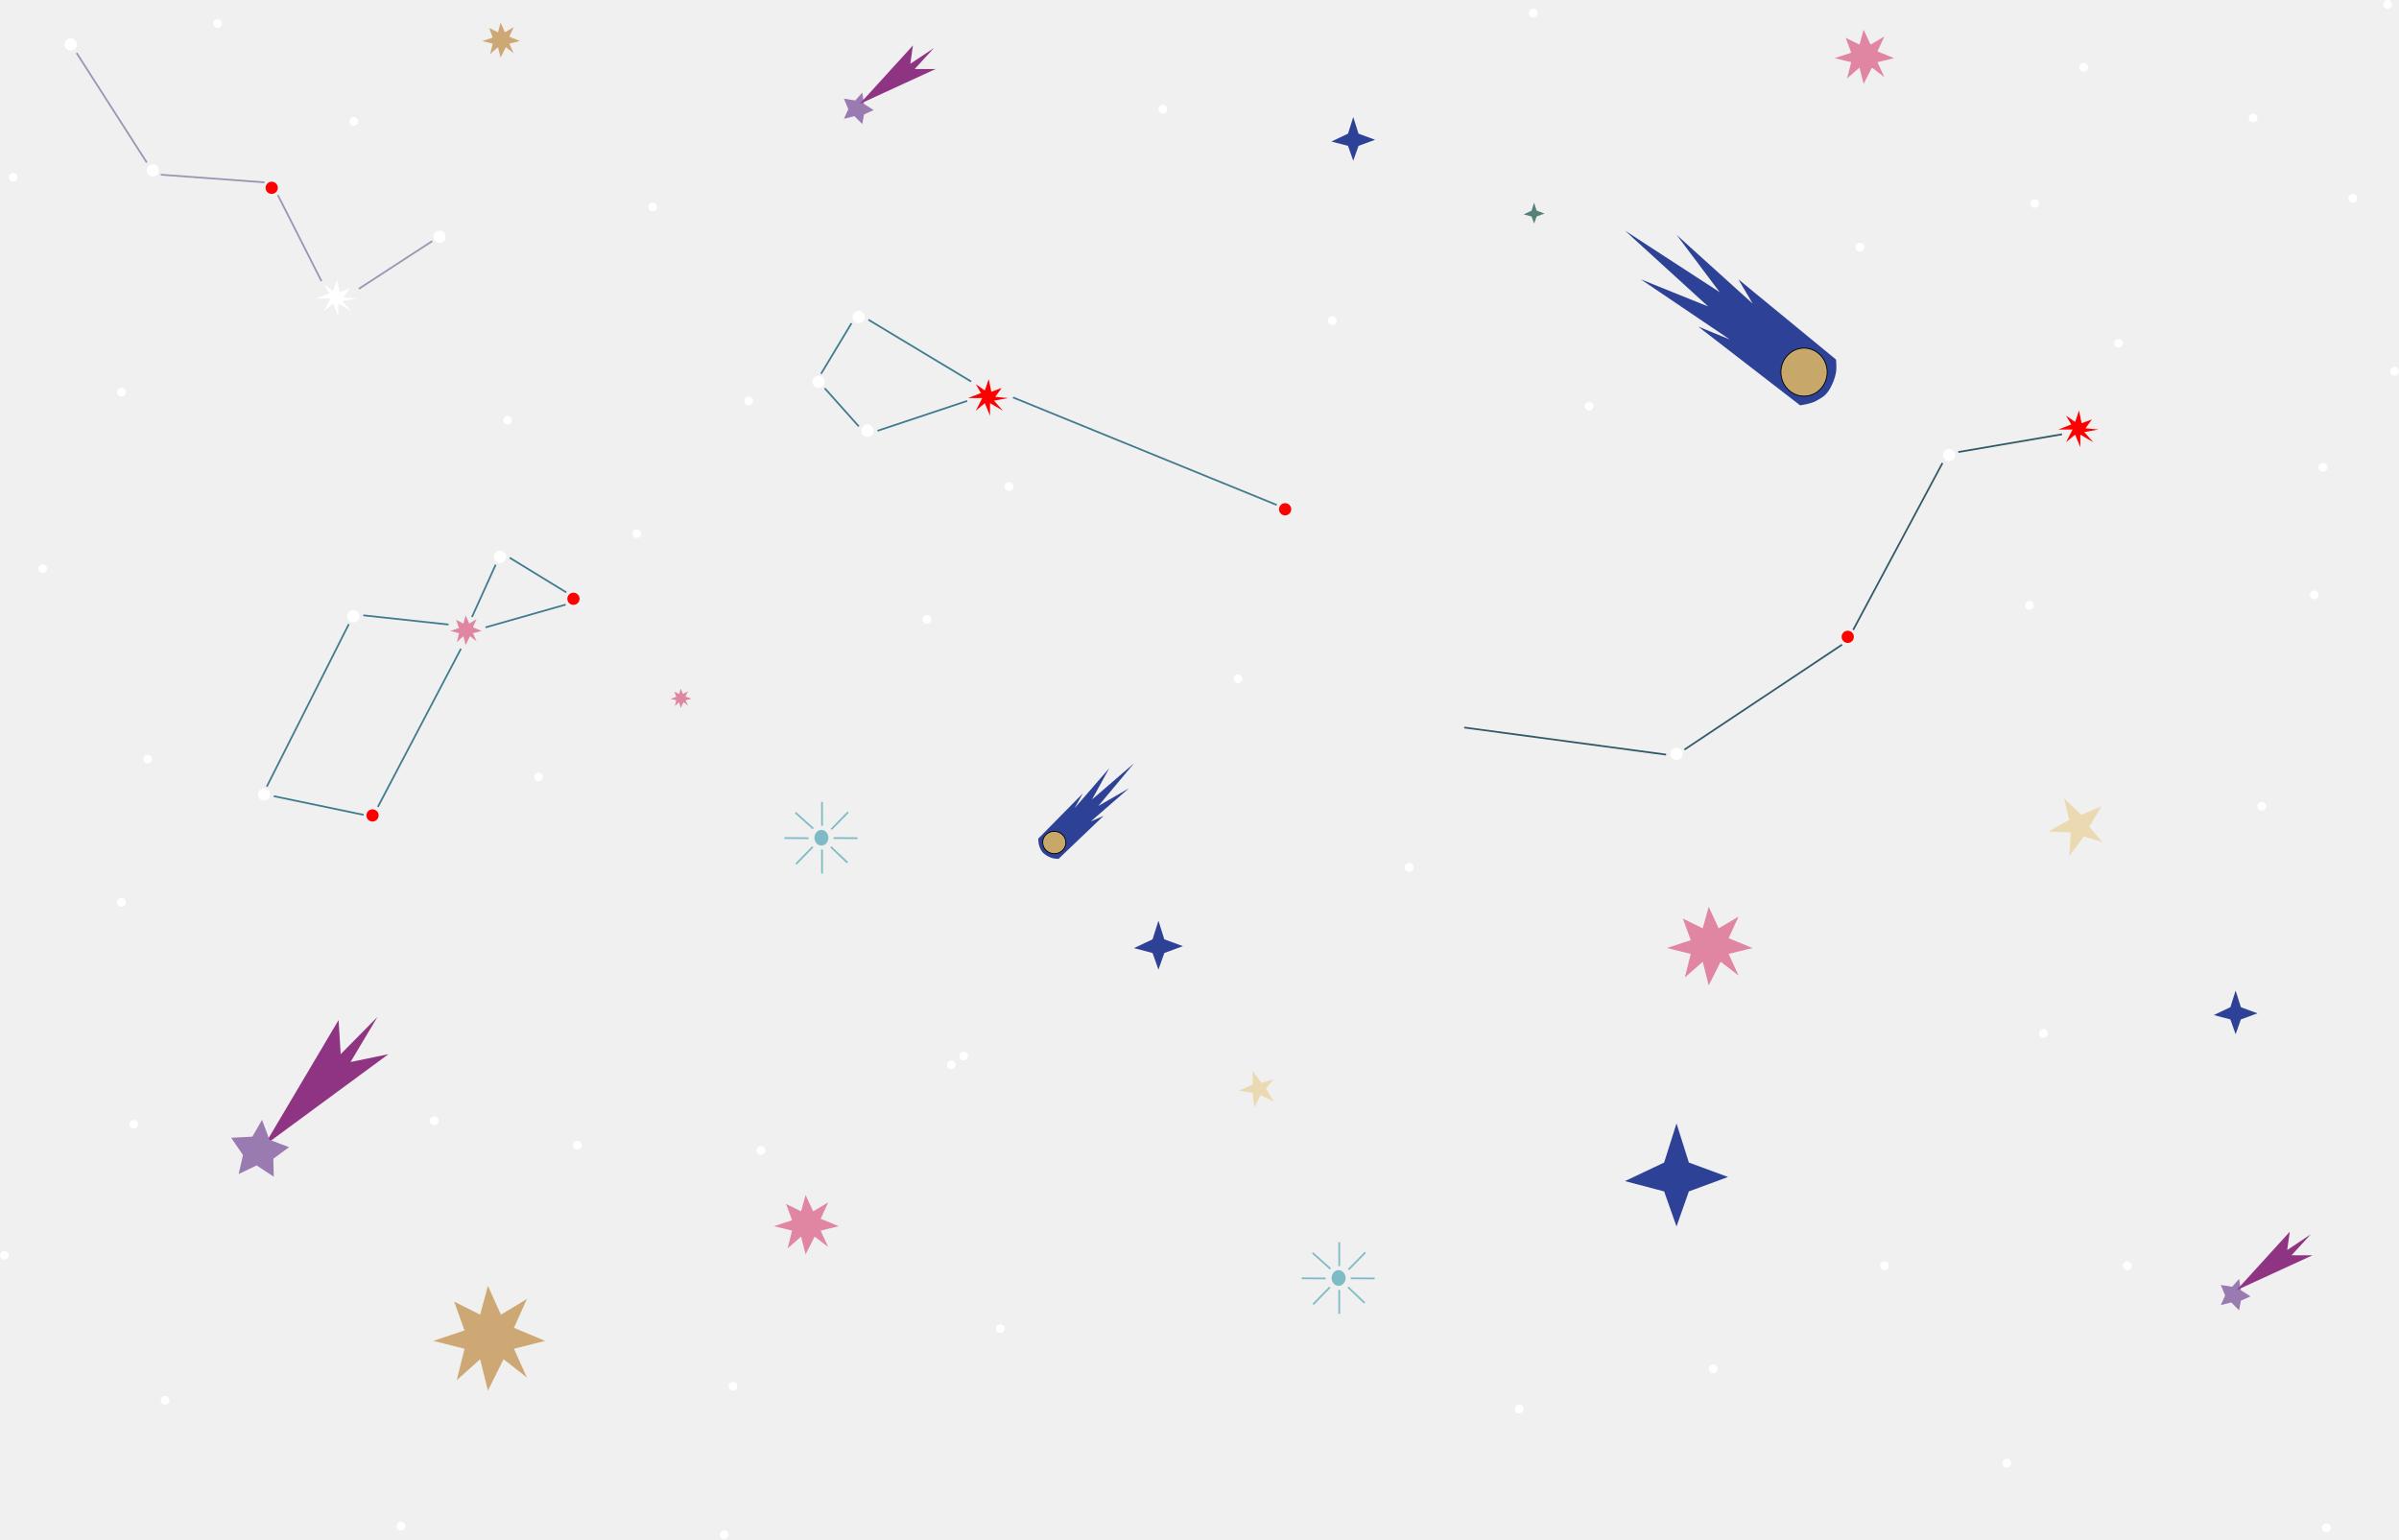
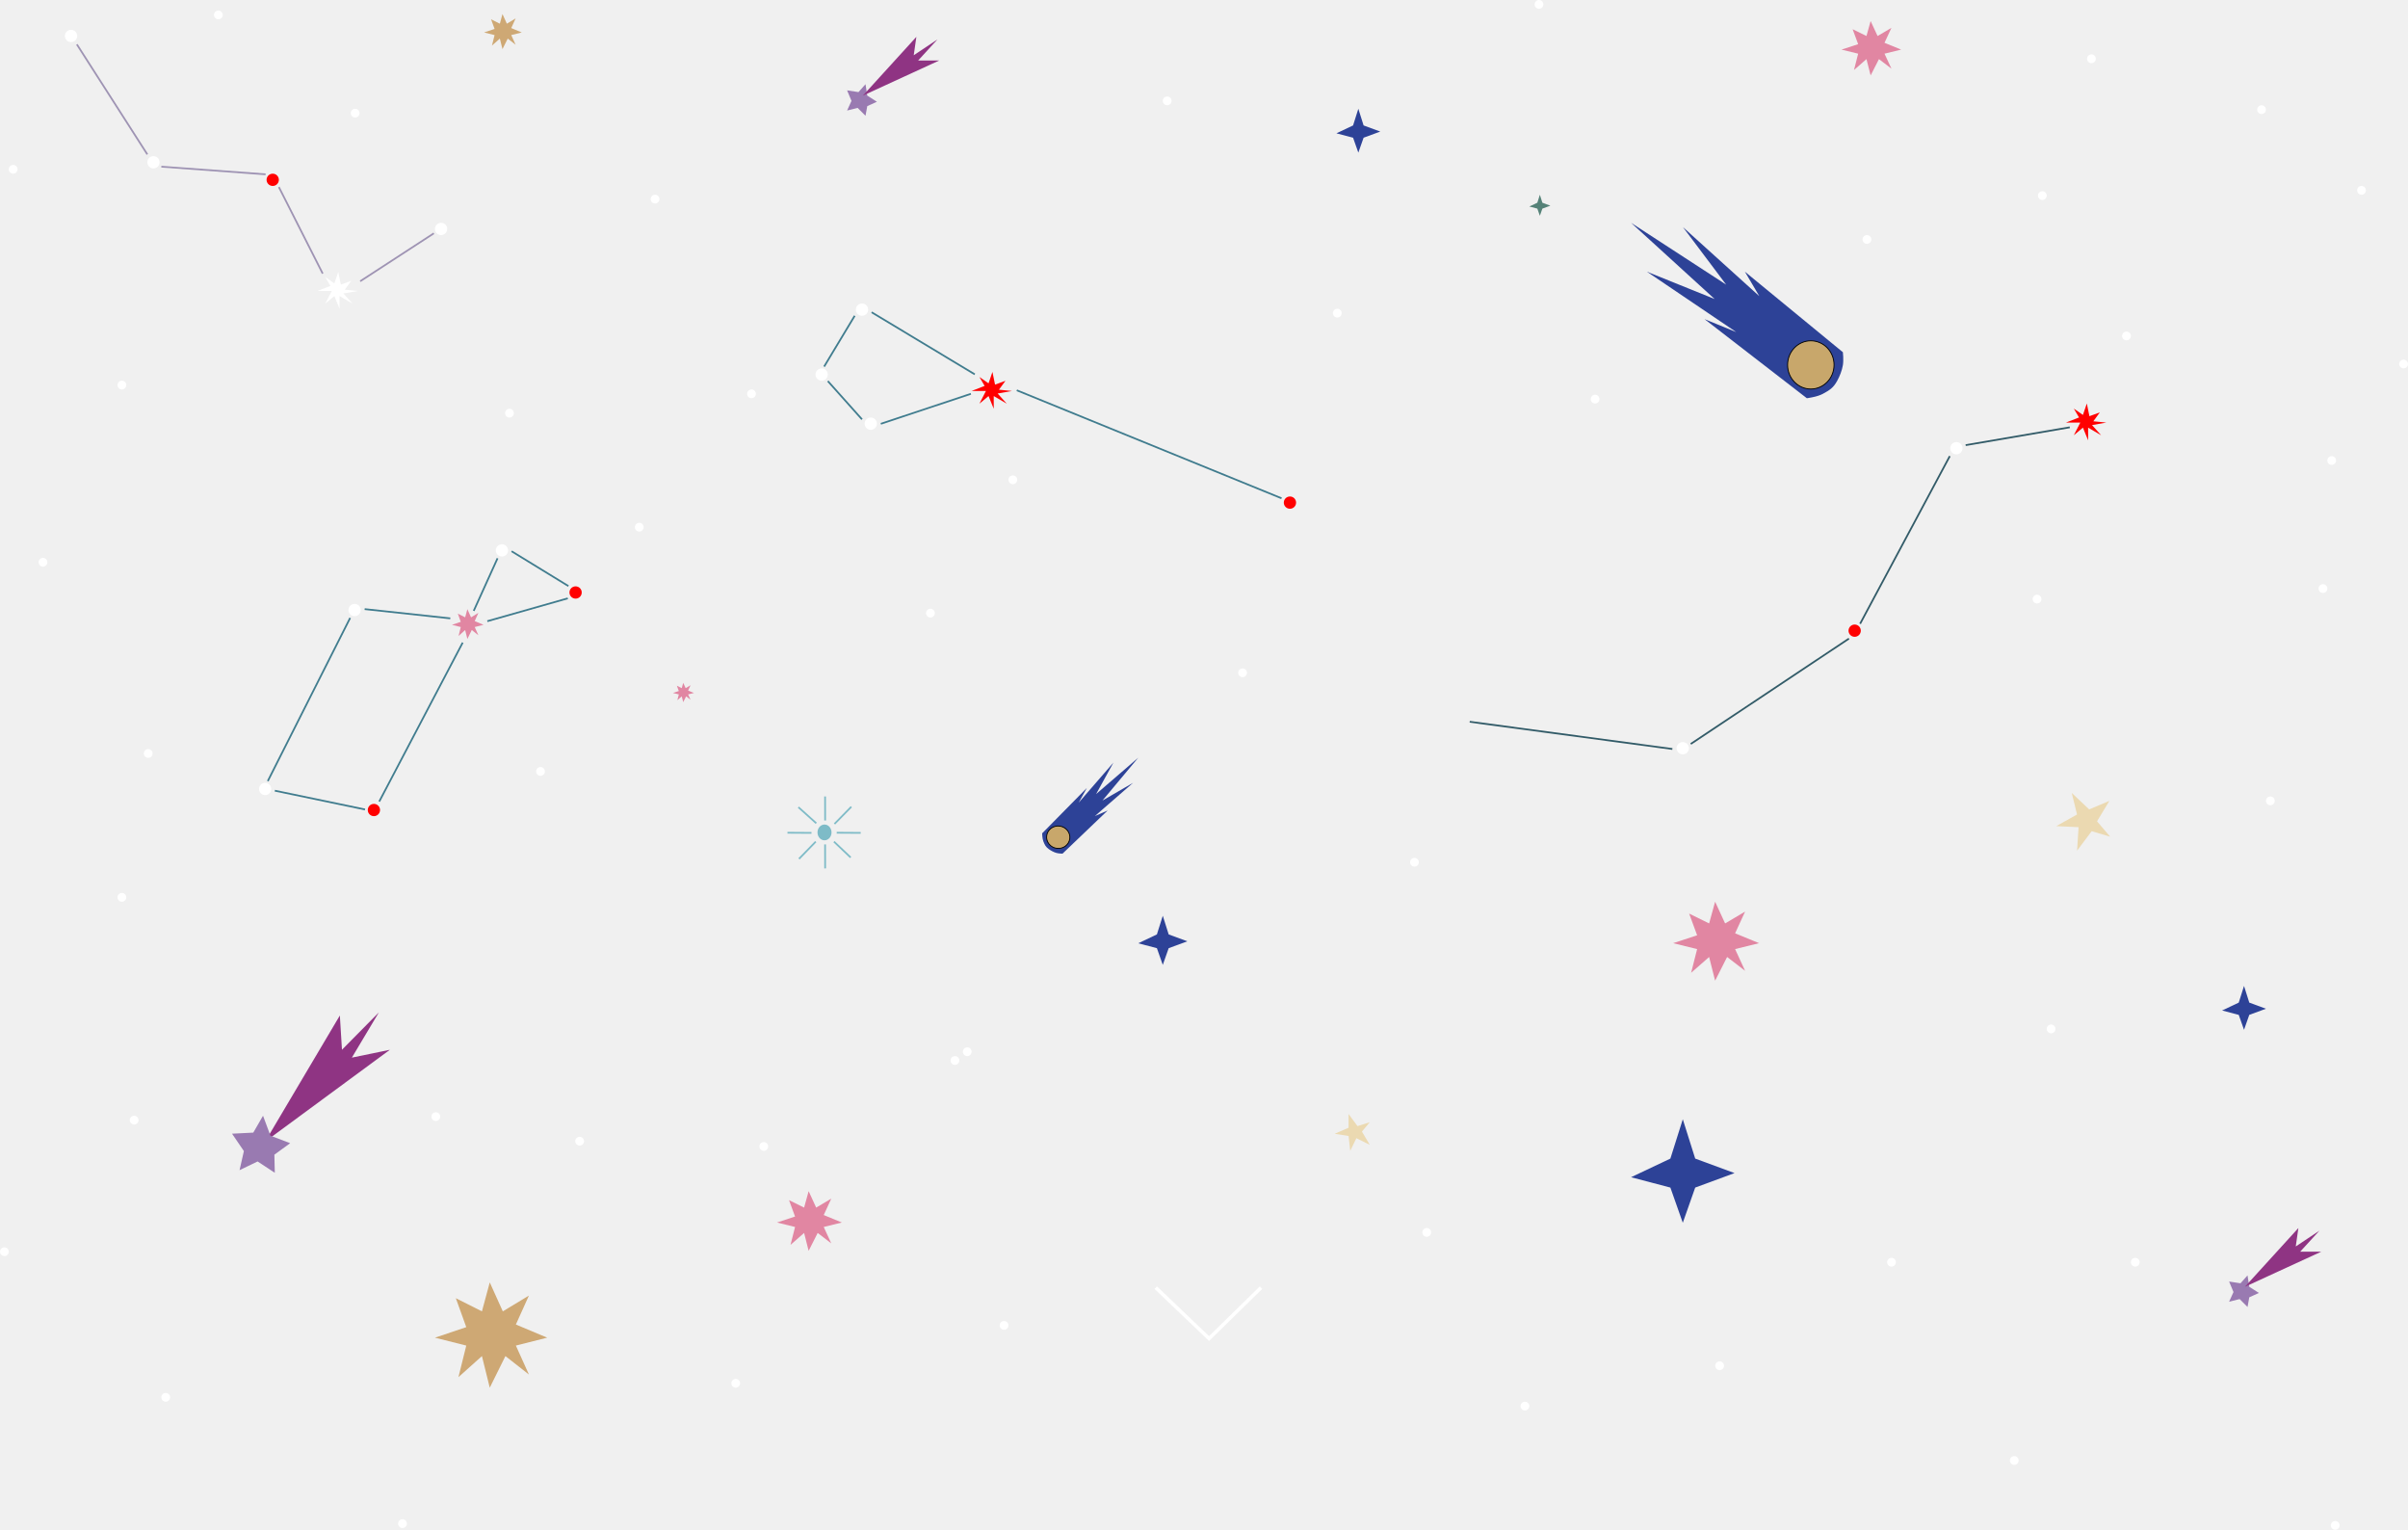
- <svg xmlns="http://www.w3.org/2000/svg" width="1373" height="881" viewBox="0 0 1373 881" fill="none">
-   <circle cx="1161.5" cy="346.5" r="2.5" fill="white" />
-   <circle cx="84.5" cy="434.5" r="2.5" fill="white" />
-   <circle cx="544.5" cy="609.5" r="2.5" fill="white" />
-   <circle cx="530.5" cy="354.5" r="2.5" fill="white" />
-   <circle cx="373.5" cy="118.5" r="2.5" fill="white" />
-   <circle cx="202.5" cy="69.5" r="2.5" fill="white" />
-   <circle cx="1078.5" cy="724.5" r="2.5" fill="white" />
-   <circle cx="308.195" cy="444.728" r="2.5" fill="white" />
-   <circle cx="1324.5" cy="340.5" r="2.5" fill="white" />
-   <circle cx="94.5" cy="801.5" r="2.5" fill="white" />
-   <circle cx="1217.5" cy="724.5" r="2.5" fill="white" />
-   <circle cx="364.5" cy="305.5" r="2.5" fill="white" />
-   <circle cx="7.5" cy="101.5" r="2.5" fill="white" />
-   <circle cx="551.5" cy="604.5" r="2.5" fill="white" />
-   <circle cx="877.5" cy="7.5" r="2.5" fill="white" />
-   <circle cx="69.5" cy="224.5" r="2.5" fill="white" />
-   <circle cx="665.5" cy="62.5" r="2.5" fill="white" />
-   <circle cx="1064.5" cy="141.5" r="2.5" fill="white" />
-   <circle cx="1329.5" cy="267.5" r="2.5" fill="white" />
-   <circle cx="1331.5" cy="874.5" r="2.5" fill="white" />
-   <circle cx="1192.5" cy="38.5" r="2.5" fill="white" />
-   <circle cx="1212.5" cy="196.5" r="2.5" fill="white" />
-   <circle cx="1346.5" cy="113.5" r="2.5" fill="white" />
-   <circle cx="1289.5" cy="67.5" r="2.5" fill="white" />
-   <circle cx="1366.5" cy="2.5" r="2.5" fill="white" />
-   <circle cx="1164.5" cy="116.5" r="2.5" fill="white" />
-   <circle cx="1370.5" cy="212.5" r="2.5" fill="white" />
-   <circle cx="1294.5" cy="461.5" r="2.5" fill="white" />
-   <circle cx="1169.5" cy="591.5" r="2.5" fill="white" />
-   <circle cx="435.5" cy="658.5" r="2.5" fill="white" />
-   <circle cx="229.5" cy="873.5" r="2.5" fill="white" />
-   <circle cx="76.5" cy="643.5" r="2.5" fill="white" />
-   <circle cx="248.5" cy="641.5" r="2.5" fill="white" />
-   <circle cx="330.5" cy="655.5" r="2.5" fill="white" />
-   <circle cx="806.5" cy="496.5" r="2.5" fill="white" />
-   <circle cx="708.5" cy="388.5" r="2.5" fill="white" />
-   <circle cx="290.5" cy="240.5" r="2.5" fill="white" />
-   <circle cx="24.5" cy="325.5" r="2.5" fill="white" />
-   <circle cx="69.5" cy="516.5" r="2.5" fill="white" />
-   <circle cx="762.5" cy="183.5" r="2.5" fill="white" />
-   <circle cx="124.5" cy="13.5" r="2.5" fill="white" />
-   <circle cx="909.5" cy="232.5" r="2.5" fill="white" />
-   <circle cx="577.5" cy="278.5" r="2.5" fill="white" />
-   <circle cx="428.5" cy="229.5" r="2.5" fill="white" />
-   <circle cx="414.5" cy="878.5" r="2.5" fill="white" />
-   <circle cx="572.5" cy="760.5" r="2.5" fill="white" />
-   <circle cx="980.5" cy="783.5" r="2.5" fill="white" />
-   <circle cx="1148.5" cy="837.5" r="2.5" fill="white" />
-   <circle cx="419.5" cy="793.5" r="2.5" fill="white" />
-   <circle cx="2.5" cy="718.5" r="2.5" fill="white" />
-   <circle cx="869.5" cy="806.5" r="2.5" fill="white" />
-   <path d="M159 111.625L184 160.949" stroke="#9E93B3" />
-   <path d="M92 100L151.441 104.374" stroke="#9E93B3" />
-   <path d="M84 93L43.831 30.302" stroke="#9E93B3" />
-   <path d="M205.379 165.314L247.372 138" stroke="#9E93B3" />
-   <path d="M192.871 160L190.645 166.517L185.452 162.897L188.419 167.966L181 170.862H189.161L185.452 178.103L190.645 173.759L193.613 181V173.759L201.032 178.103L195.839 172.31L204 170.862L196.581 170.138L200.29 165.069L194.355 167.241L192.871 160Z" fill="white" />
-   <path d="M565.871 217L563.645 223.517L558.452 219.897L561.419 224.966L554 227.862H562.161L558.452 235.103L563.645 230.759L566.613 238V230.759L574.032 235.103L568.839 229.31L577 227.862L569.581 227.138L573.29 222.069L567.355 224.241L565.871 217Z" fill="#FF0000" />
-   <path d="M1189.87 235L1187.65 241.517L1182.45 237.897L1185.42 242.966L1178 245.862H1186.16L1182.45 253.103L1187.65 248.759L1190.61 256V248.759L1198.03 253.103L1192.84 247.31L1201 245.862L1193.58 245.138L1197.29 240.069L1191.35 242.241L1189.87 235Z" fill="#FF0000" />
-   <circle cx="40.5" cy="25.5" r="3.5" fill="white" />
-   <circle cx="87.5" cy="97.5" r="3.5" fill="white" />
-   <circle cx="155.5" cy="107.5" r="3.5" fill="#FF0000" />
-   <circle cx="251.5" cy="135.5" r="3.5" fill="white" />
-   <circle cx="468.5" cy="218.5" r="3.5" fill="white" />
-   <circle cx="491.5" cy="181.5" r="3.5" fill="white" />
-   <circle cx="735.5" cy="291.5" r="3.5" fill="#FF0000" />
-   <circle cx="1115.5" cy="260.5" r="3.5" fill="white" />
-   <circle cx="1057.5" cy="364.5" r="3.5" fill="#FF0000" />
-   <circle cx="959.5" cy="431.5" r="3.5" fill="white" />
-   <circle cx="496.5" cy="246.5" r="3.5" fill="white" />
-   <circle cx="328.195" cy="342.728" r="3.5" fill="#FF0000" />
-   <circle cx="286.195" cy="318.728" r="3.5" fill="white" />
-   <circle cx="202.195" cy="352.728" r="3.5" fill="white" />
-   <circle cx="213.195" cy="466.728" r="3.5" fill="#FF0000" />
-   <circle cx="151.195" cy="454.728" r="3.5" fill="white" />
-   <path d="M216.248 461.876L263.823 371.299" stroke="#407C8E" />
-   <path d="M208.137 466.418L156.695 455.708" stroke="#407C8E" />
-   <path d="M256.74 357.481L207.913 352.205" stroke="#407C8E" />
-   <path d="M283.695 323.228L270.106 353.206" stroke="#407C8E" />
-   <path d="M323.746 346.062L277.859 359.093" stroke="#407C8E" />
-   <path d="M291.695 319.228L324.103 339.073" stroke="#407C8E" />
-   <path d="M152.695 450.228L199.648 357.228" stroke="#407C8E" />
-   <path d="M994.908 159.869L1050.78 205.77C1050.78 205.77 1051.28 210.152 1050.78 213.148C1050.28 216.143 1048.97 219.509 1047.49 222.164C1045.29 226.121 1043.26 227.381 1039.27 229.541C1036.06 231.282 1030.24 232 1030.24 232L971.902 186.918L989.978 194.295L939.038 159.869L977.654 175.443L930 132L984.227 167.246L959.578 134.459L1003.12 173.803L994.908 159.869Z" fill="#2D4297" />
-   <path d="M631.574 466.988L605.837 491.594C605.837 491.594 603.666 491.58 602.231 491.158C600.796 490.737 599.227 489.899 598.017 489.02C596.212 487.709 595.715 486.645 594.895 484.568C594.233 482.893 594.226 480.004 594.226 480.004L619.707 454.145L615.034 462.547L634.87 439.674L624.978 457.634L649.027 436.899L628.597 461.331L646.08 451.215L624.277 470.182L631.574 466.988Z" fill="#2D4297" />
-   <path d="M1045.75 213C1045.75 220.603 1039.81 226.75 1032.5 226.75C1025.19 226.75 1019.25 220.603 1019.25 213C1019.25 205.397 1025.19 199.25 1032.5 199.25C1039.81 199.25 1045.75 205.397 1045.75 213Z" fill="#C8A76B" stroke="black" stroke-width="0.5" />
-   <path d="M602.614 488.583C598.963 488.143 596.362 484.935 596.785 481.436C597.207 477.936 600.496 475.439 604.147 475.88C607.799 476.32 610.399 479.528 609.977 483.027C609.555 486.527 606.266 489.024 602.614 488.583Z" fill="#C8A76B" stroke="black" stroke-width="0.5" />
-   <path d="M389.556 394.228L388.719 397.253L385.928 395.878L387.044 398.903L383.695 400.003L387.044 400.828L386.207 404.128L388.719 401.928L389.556 405.228L391.23 401.928L393.742 403.853L392.346 400.828L395.695 400.003L392.346 398.628L393.742 395.603L390.951 397.253L389.556 394.228Z" fill="#E186A2" />
-   <path d="M266.486 352.228L265.23 356.903L261.044 354.778L262.719 359.453L257.695 361.153L262.719 362.428L261.463 367.528L265.23 364.128L266.486 369.228L268.998 364.128L272.765 367.103L270.672 362.428L275.695 361.153L270.672 359.028L272.765 354.353L268.579 356.903L266.486 352.228Z" fill="#E186A2" />
-   <path d="M1066.6 17L1064.23 25.525L1056.33 21.65L1059.49 30.175L1050 33.275L1059.49 35.6L1057.12 44.9L1064.23 38.7L1066.6 48L1071.35 38.7L1078.47 44.125L1074.51 35.6L1084 33.275L1074.51 29.4L1078.47 20.875L1070.56 25.525L1066.6 17Z" fill="#E186A2" />
-   <path d="M977.93 519L974.512 531.375L963.116 525.75L967.674 538.125L954 542.625L967.674 546L964.256 559.5L974.512 550.5L977.93 564L984.767 550.5L995.023 558.375L989.326 546L1003 542.625L989.326 537L995.023 524.625L983.628 531.375L977.93 519Z" fill="#E186A2" />
-   <path d="M878 116L876.56 120.56L872 122.72L876.56 123.92L878 128L879.44 123.92L884 122.24L879.44 120.56L878 116Z" fill="#558278" />
-   <path d="M286.5 13L285 18.5L280 16L282 21.5L276 23.5L282 25L280.5 31L285 27L286.5 33L289.5 27L294 30.5L291.5 25L297.5 23.5L291.5 21L294 15.5L289 18.5L286.5 13Z" fill="#CEA874" />
-   <path d="M279.256 736L274.791 752.5L259.907 745L265.86 761.5L248 767.5L265.86 772L261.395 790L274.791 778L279.256 796L288.186 778L301.581 788.5L294.14 772L312 767.5L294.14 760L301.581 743.5L286.698 752.5L279.256 736Z" fill="#CEA874" />
-   <path d="M716.937 613V620.836L709 624.284L716.937 625.537L717.889 634L721.381 626.791L729 630.552L724.556 623.03L729 617.701L722.016 619.896L716.937 613Z" fill="#EBD9B1" />
-   <path d="M1202.73 461.52L1191.21 466.372L1181.28 456.987L1184.29 469.283L1172.43 475.906L1185.17 476.511L1184.3 489.899L1192.64 478.79L1203.19 481.941L1195.69 473.162L1202.73 461.52Z" fill="#EBD9B1" />
-   <path d="M1279.5 567L1276.5 576.5L1267 581L1276.5 583.5L1279.5 592L1282.5 583.5L1292 580L1282.5 576.5L1279.5 567Z" fill="#2D4297" />
-   <path d="M774.5 67L771.5 76.5L762 81L771.5 83.5L774.5 92L777.5 83.5L787 80L777.5 76.5L774.5 67Z" fill="#2D4297" />
-   <path d="M959.5 643L952.42 665.42L930 676.04L952.42 681.94L959.5 702L966.58 681.94L989 673.68L966.58 665.42L959.5 643Z" fill="#2D4297" />
-   <path d="M493.5 53L489.5 57.5L483 56.5L485.5 62.5L483 68L489 66.5L493.5 71L494.5 65.5L500 63L494.5 59.5L493.5 53Z" fill="#997AB1" />
-   <path d="M1281.5 732L1277.5 736.5L1271 735.5L1273.5 741.5L1271 747L1277 745.5L1281.5 750L1282.5 744.5L1288 742L1282.5 738.5L1281.5 732Z" fill="#997AB1" />
-   <path d="M522.5 26L492 59.5L535.5 39.5H523.5L534.5 27.5L521 36.5L522.5 26Z" fill="#8F3483" />
-   <path d="M1310.5 705L1280 738.5L1323.5 718.5H1311.5L1322.5 706.5L1309 715.5L1310.5 705Z" fill="#8F3483" />
-   <path d="M193.778 583.848L151.16 655.756L222.304 603.394L200.62 607.869L216.021 582.083L194.984 603.381L193.778 583.848Z" fill="#8F3483" />
-   <path d="M149.973 640.987L144.424 650.61L132.305 651.227L139.06 661.137L136.594 672.007L146.877 667.059L156.686 673.512L156.442 663.201L165.448 656.632L154.204 652.359L149.973 640.987Z" fill="#997AB1" />
-   <path d="M953.555 431.94L838.001 416.418" stroke="#325B68" />
-   <path d="M1054.25 369L964.046 429.064" stroke="#325B68" />
-   <path d="M1111.74 265L1060.61 360.552" stroke="#325B68" />
-   <path d="M1180.16 248.57L1120.78 258.737" stroke="#325B68" />
-   <path d="M579.742 227.473L730.718 289.032" stroke="#407C8E" />
-   <path d="M497 183L555.797 218.381" stroke="#407C8E" />
-   <path d="M472 222.221L491.497 244.042" stroke="#407C8E" />
-   <path d="M469.906 213.958L487.334 185" stroke="#407C8E" />
-   <path d="M502.221 246.573L553.567 229.478" stroke="#407C8E" />
-   <path d="M663 527L659.64 537.64L649 542.68L659.64 545.48L663 555L666.36 545.48L677 541.56L666.36 537.64L663 527Z" fill="#2D4297" />
-   <path d="M461.07 684L458.488 693.35L449.884 689.1L453.326 698.45L443 701.85L453.326 704.4L450.744 714.6L458.488 707.8L461.07 718L466.233 707.8L473.977 713.75L469.674 704.4L480 701.85L469.674 697.6L473.977 688.25L465.372 693.35L461.07 684Z" fill="#E186A2" />
-   <ellipse cx="470.12" cy="479.5" rx="4" ry="4.5" fill="#7EBBC7" />
-   <ellipse cx="766.12" cy="731.5" rx="4" ry="4.5" fill="#7EBBC7" />
-   <path d="M455.239 465.134L465.422 474.276" stroke="#7EBBC7" />
-   <path d="M751.239 717.134L761.422 726.276" stroke="#7EBBC7" />
-   <path d="M455.579 494.563L465.123 484.756" stroke="#7EBBC7" />
-   <path d="M751.579 746.563L761.123 736.756" stroke="#7EBBC7" />
-   <path d="M470.456 459L470.477 472.685" stroke="#7EBBC7" />
-   <path d="M766.456 711L766.477 724.685" stroke="#7EBBC7" />
-   <path d="M470.456 486.315L470.477 500" stroke="#7EBBC7" />
-   <path d="M766.456 738.315L766.477 752" stroke="#7EBBC7" />
-   <path d="M485.394 464.874L475.816 474.649" stroke="#7EBBC7" />
-   <path d="M781.394 716.874L771.816 726.649" stroke="#7EBBC7" />
-   <path d="M462.685 479.759L449 479.674" stroke="#7EBBC7" />
-   <path d="M758.685 731.759L745 731.674" stroke="#7EBBC7" />
-   <path d="M490.761 479.759L477.076 479.674" stroke="#7EBBC7" />
-   <path d="M786.761 731.759L773.076 731.674" stroke="#7EBBC7" />
-   <path d="M485.022 493.771L475.516 484.755" stroke="#7EBBC7" />
-   <path d="M781.022 745.771L771.516 736.755" stroke="#7EBBC7" />
+ <svg xmlns="http://www.w3.org/2000/svg" width="1373" height="872" viewBox="0 0 1373 872" fill="none">
+   <circle cx="1161.5" cy="341.5" r="2.5" fill="white" />
+   <circle cx="84.5" cy="429.5" r="2.5" fill="white" />
+   <circle cx="544.5" cy="604.5" r="2.5" fill="white" />
+   <circle cx="530.5" cy="349.5" r="2.5" fill="white" />
+   <circle cx="373.5" cy="113.5" r="2.5" fill="white" />
+   <circle cx="202.5" cy="64.5" r="2.5" fill="white" />
+   <circle cx="1078.5" cy="719.5" r="2.5" fill="white" />
+   <circle cx="308.195" cy="439.728" r="2.5" fill="white" />
+   <circle cx="1324.5" cy="335.5" r="2.5" fill="white" />
+   <circle cx="94.5" cy="796.5" r="2.5" fill="white" />
+   <circle cx="1217.5" cy="719.5" r="2.5" fill="white" />
+   <circle cx="364.5" cy="300.5" r="2.5" fill="white" />
+   <circle cx="7.5" cy="96.5" r="2.5" fill="white" />
+   <circle cx="551.5" cy="599.5" r="2.5" fill="white" />
+   <circle cx="877.5" cy="2.5" r="2.5" fill="white" />
+   <circle cx="69.5" cy="219.5" r="2.5" fill="white" />
+   <circle cx="665.5" cy="57.5" r="2.5" fill="white" />
+   <circle cx="1064.5" cy="136.5" r="2.5" fill="white" />
+   <circle cx="1329.5" cy="262.5" r="2.5" fill="white" />
+   <circle cx="1331.5" cy="869.5" r="2.5" fill="white" />
+   <circle cx="1192.5" cy="33.5" r="2.5" fill="white" />
+   <circle cx="1212.5" cy="191.5" r="2.5" fill="white" />
+   <circle cx="1346.5" cy="108.5" r="2.5" fill="white" />
+   <circle cx="1289.5" cy="62.5" r="2.5" fill="white" />
+   <circle cx="1164.5" cy="111.5" r="2.5" fill="white" />
+   <circle cx="1370.5" cy="207.5" r="2.5" fill="white" />
+   <circle cx="1294.5" cy="456.5" r="2.5" fill="white" />
+   <circle cx="1169.5" cy="586.5" r="2.5" fill="white" />
+   <circle cx="435.5" cy="653.5" r="2.5" fill="white" />
+   <circle cx="229.5" cy="868.5" r="2.5" fill="white" />
+   <circle cx="76.5" cy="638.5" r="2.5" fill="white" />
+   <circle cx="248.5" cy="636.5" r="2.5" fill="white" />
+   <circle cx="330.5" cy="650.5" r="2.5" fill="white" />
+   <circle cx="806.5" cy="491.5" r="2.5" fill="white" />
+   <circle cx="708.5" cy="383.5" r="2.5" fill="white" />
+   <circle cx="290.5" cy="235.5" r="2.5" fill="white" />
+   <circle cx="24.5" cy="320.5" r="2.5" fill="white" />
+   <circle cx="69.5" cy="511.5" r="2.5" fill="white" />
+   <circle cx="762.5" cy="178.5" r="2.5" fill="white" />
+   <circle cx="124.5" cy="8.5" r="2.5" fill="white" />
+   <circle cx="909.5" cy="227.5" r="2.5" fill="white" />
+   <circle cx="577.5" cy="273.5" r="2.5" fill="white" />
+   <circle cx="428.5" cy="224.5" r="2.5" fill="white" />
+   <circle cx="572.5" cy="755.5" r="2.5" fill="white" />
+   <circle cx="980.5" cy="778.5" r="2.5" fill="white" />
+   <circle cx="1148.5" cy="832.5" r="2.5" fill="white" />
+   <circle cx="419.5" cy="788.5" r="2.5" fill="white" />
+   <circle cx="2.5" cy="713.5" r="2.5" fill="white" />
+   <circle cx="869.5" cy="801.5" r="2.5" fill="white" />
+   <circle cx="813.5" cy="702.5" r="2.5" fill="white" />
+   <path d="M159 106.625L184 155.949" stroke="#9E93B3" />
+   <path d="M92 95L151.441 99.374" stroke="#9E93B3" />
+   <path d="M84 88L43.831 25.302" stroke="#9E93B3" />
+   <path d="M205.379 160.314L247.372 133" stroke="#9E93B3" />
+   <path d="M192.871 155L190.645 161.517L185.452 157.897L188.419 162.966L181 165.862H189.161L185.452 173.103L190.645 168.759L193.613 176V168.759L201.032 173.103L195.839 167.31L204 165.862L196.581 165.138L200.29 160.069L194.355 162.241L192.871 155Z" fill="white" />
+   <path d="M565.871 212L563.645 218.517L558.452 214.897L561.419 219.966L554 222.862H562.161L558.452 230.103L563.645 225.759L566.613 233V225.759L574.032 230.103L568.839 224.31L577 222.862L569.581 222.138L573.29 217.069L567.355 219.241L565.871 212Z" fill="#FF0000" />
+   <path d="M1189.87 230L1187.65 236.517L1182.45 232.897L1185.42 237.966L1178 240.862H1186.16L1182.45 248.103L1187.65 243.759L1190.61 251V243.759L1198.03 248.103L1192.84 242.31L1201 240.862L1193.58 240.138L1197.29 235.069L1191.35 237.241L1189.87 230Z" fill="#FF0000" />
+   <circle cx="40.5" cy="20.5" r="3.5" fill="white" />
+   <circle cx="87.5" cy="92.5" r="3.5" fill="white" />
+   <circle cx="155.5" cy="102.5" r="3.5" fill="#FF0000" />
+   <circle cx="251.5" cy="130.5" r="3.5" fill="white" />
+   <circle cx="468.5" cy="213.5" r="3.5" fill="white" />
+   <circle cx="491.5" cy="176.5" r="3.5" fill="white" />
+   <circle cx="735.5" cy="286.5" r="3.5" fill="#FF0000" />
+   <circle cx="1115.5" cy="255.5" r="3.5" fill="white" />
+   <circle cx="1057.5" cy="359.5" r="3.5" fill="#FF0000" />
+   <circle cx="959.5" cy="426.5" r="3.5" fill="white" />
+   <circle cx="496.5" cy="241.5" r="3.5" fill="white" />
+   <circle cx="328.195" cy="337.728" r="3.5" fill="#FF0000" />
+   <circle cx="286.195" cy="313.728" r="3.5" fill="white" />
+   <circle cx="202.195" cy="347.728" r="3.5" fill="white" />
+   <circle cx="213.195" cy="461.728" r="3.5" fill="#FF0000" />
+   <circle cx="151.195" cy="449.728" r="3.5" fill="white" />
+   <path d="M216.248 456.876L263.823 366.299" stroke="#407C8E" />
+   <path d="M208.137 461.418L156.695 450.708" stroke="#407C8E" />
+   <path d="M256.74 352.481L207.913 347.205" stroke="#407C8E" />
+   <path d="M283.695 318.228L270.106 348.206" stroke="#407C8E" />
+   <path d="M323.746 341.062L277.859 354.093" stroke="#407C8E" />
+   <path d="M291.695 314.228L324.103 334.073" stroke="#407C8E" />
+   <path d="M152.695 445.228L199.648 352.228" stroke="#407C8E" />
+   <path d="M994.908 154.869L1050.78 200.77C1050.78 200.77 1051.28 205.152 1050.78 208.148C1050.28 211.143 1048.97 214.509 1047.49 217.164C1045.29 221.121 1043.26 222.381 1039.27 224.541C1036.06 226.282 1030.24 227 1030.24 227L971.902 181.918L989.978 189.295L939.038 154.869L977.654 170.443L930 127L984.227 162.246L959.578 129.459L1003.12 168.803L994.908 154.869Z" fill="#2D4297" />
+   <path d="M631.574 461.988L605.837 486.594C605.837 486.594 603.666 486.58 602.231 486.158C600.796 485.737 599.227 484.899 598.017 484.02C596.212 482.709 595.715 481.645 594.895 479.568C594.233 477.893 594.226 475.004 594.226 475.004L619.707 449.145L615.034 457.547L634.87 434.674L624.978 452.634L649.027 431.899L628.597 456.331L646.08 446.215L624.277 465.182L631.574 461.988Z" fill="#2D4297" />
+   <path d="M1045.75 208C1045.75 215.603 1039.81 221.75 1032.5 221.75C1025.19 221.75 1019.25 215.603 1019.25 208C1019.25 200.397 1025.19 194.25 1032.5 194.25C1039.81 194.25 1045.75 200.397 1045.75 208Z" fill="#C8A76B" stroke="black" stroke-width="0.5" />
+   <path d="M602.614 483.583C598.963 483.143 596.362 479.935 596.785 476.436C597.207 472.936 600.496 470.439 604.147 470.88C607.799 471.32 610.399 474.528 609.977 478.027C609.555 481.527 606.266 484.024 602.614 483.583Z" fill="#C8A76B" stroke="black" stroke-width="0.5" />
+   <path d="M389.556 389.228L388.719 392.253L385.928 390.878L387.044 393.903L383.695 395.003L387.044 395.828L386.207 399.128L388.719 396.928L389.556 400.228L391.23 396.928L393.742 398.853L392.346 395.828L395.695 395.003L392.346 393.628L393.742 390.603L390.951 392.253L389.556 389.228Z" fill="#E186A2" />
+   <path d="M266.486 347.228L265.23 351.903L261.044 349.778L262.719 354.453L257.695 356.153L262.719 357.428L261.463 362.528L265.23 359.128L266.486 364.228L268.998 359.128L272.765 362.103L270.672 357.428L275.695 356.153L270.672 354.028L272.765 349.353L268.579 351.903L266.486 347.228Z" fill="#E186A2" />
+   <path d="M1066.6 12L1064.23 20.525L1056.33 16.65L1059.49 25.175L1050 28.275L1059.49 30.6L1057.12 39.9L1064.23 33.7L1066.6 43L1071.35 33.7L1078.47 39.125L1074.51 30.6L1084 28.275L1074.51 24.4L1078.47 15.875L1070.56 20.525L1066.6 12Z" fill="#E186A2" />
+   <path d="M977.93 514L974.512 526.375L963.116 520.75L967.674 533.125L954 537.625L967.674 541L964.256 554.5L974.512 545.5L977.93 559L984.767 545.5L995.023 553.375L989.326 541L1003 537.625L989.326 532L995.023 519.625L983.628 526.375L977.93 514Z" fill="#E186A2" />
+   <path d="M878 111L876.56 115.56L872 117.72L876.56 118.92L878 123L879.44 118.92L884 117.24L879.44 115.56L878 111Z" fill="#558278" />
+   <path d="M286.5 8L285 13.5L280 11L282 16.5L276 18.5L282 20L280.5 26L285 22L286.5 28L289.5 22L294 25.5L291.5 20L297.5 18.5L291.5 16L294 10.5L289 13.5L286.5 8Z" fill="#CEA874" />
+   <path d="M279.256 731L274.791 747.5L259.907 740L265.86 756.5L248 762.5L265.86 767L261.395 785L274.791 773L279.256 791L288.186 773L301.581 783.5L294.14 767L312 762.5L294.14 755L301.581 738.5L286.698 747.5L279.256 731Z" fill="#CEA874" />
+   <path d="M768.937 635V642.836L761 646.284L768.937 647.537L769.889 656L773.381 648.791L781 652.552L776.556 645.03L781 639.701L774.016 641.896L768.937 635Z" fill="#EBD9B1" />
+   <path d="M1202.73 456.52L1191.21 461.372L1181.28 451.987L1184.29 464.283L1172.43 470.906L1185.17 471.511L1184.3 484.899L1192.64 473.79L1203.19 476.941L1195.69 468.162L1202.73 456.52Z" fill="#EBD9B1" />
+   <path d="M1279.5 562L1276.5 571.5L1267 576L1276.5 578.5L1279.5 587L1282.5 578.5L1292 575L1282.5 571.5L1279.5 562Z" fill="#2D4297" />
+   <path d="M774.5 62L771.5 71.5L762 76L771.5 78.5L774.5 87L777.5 78.5L787 75L777.5 71.5L774.5 62Z" fill="#2D4297" />
+   <path d="M959.5 638L952.42 660.42L930 671.04L952.42 676.94L959.5 697L966.58 676.94L989 668.68L966.58 660.42L959.5 638Z" fill="#2D4297" />
+   <path d="M493.5 48L489.5 52.5L483 51.5L485.5 57.5L483 63L489 61.5L493.5 66L494.5 60.5L500 58L494.5 54.5L493.5 48Z" fill="#997AB1" />
+   <path d="M1281.5 727L1277.5 731.5L1271 730.5L1273.5 736.5L1271 742L1277 740.5L1281.5 745L1282.5 739.5L1288 737L1282.5 733.5L1281.5 727Z" fill="#997AB1" />
+   <path d="M522.5 21L492 54.5L535.5 34.5H523.5L534.5 22.5L521 31.5L522.5 21Z" fill="#8F3483" />
+   <path d="M1310.5 700L1280 733.5L1323.5 713.5H1311.5L1322.5 701.5L1309 710.5L1310.5 700Z" fill="#8F3483" />
+   <path d="M193.778 578.848L151.16 650.756L222.304 598.394L200.62 602.869L216.021 577.083L194.984 598.381L193.778 578.848Z" fill="#8F3483" />
+   <path d="M149.973 635.987L144.424 645.61L132.305 646.227L139.06 656.137L136.594 667.007L146.877 662.059L156.686 668.512L156.442 658.201L165.448 651.632L154.204 647.359L149.973 635.987Z" fill="#997AB1" />
+   <path d="M953.555 426.94L838.001 411.418" stroke="#325B68" />
+   <path d="M1054.25 364L964.046 424.064" stroke="#325B68" />
+   <path d="M1111.74 260L1060.61 355.552" stroke="#325B68" />
+   <path d="M1180.16 243.57L1120.78 253.737" stroke="#325B68" />
+   <path d="M579.742 222.473L730.718 284.032" stroke="#407C8E" />
+   <path d="M497 178L555.797 213.381" stroke="#407C8E" />
+   <path d="M472 217.221L491.497 239.042" stroke="#407C8E" />
+   <path d="M469.906 208.958L487.334 180" stroke="#407C8E" />
+   <path d="M502.221 241.573L553.567 224.478" stroke="#407C8E" />
+   <path d="M663 522L659.64 532.64L649 537.68L659.64 540.48L663 550L666.36 540.48L677 536.56L666.36 532.64L663 522Z" fill="#2D4297" />
+   <path d="M461.07 679L458.488 688.35L449.884 684.1L453.326 693.45L443 696.85L453.326 699.4L450.744 709.6L458.488 702.8L461.07 713L466.233 702.8L473.977 708.75L469.674 699.4L480 696.85L469.674 692.6L473.977 683.25L465.372 688.35L461.07 679Z" fill="#E186A2" />
+   <ellipse cx="470.12" cy="474.5" rx="4" ry="4.5" fill="#7EBBC7" />
+   <path d="M455.239 460.134L465.422 469.276" stroke="#7EBBC7" />
+   <path d="M455.579 489.563L465.123 479.756" stroke="#7EBBC7" />
+   <path d="M470.456 454L470.477 467.685" stroke="#7EBBC7" />
+   <path d="M470.456 481.315L470.477 495" stroke="#7EBBC7" />
+   <path d="M485.394 459.874L475.816 469.649" stroke="#7EBBC7" />
+   <path d="M462.685 474.759L449 474.674" stroke="#7EBBC7" />
+   <path d="M490.761 474.759L477.076 474.674" stroke="#7EBBC7" />
+   <path d="M485.022 488.771L475.516 479.755" stroke="#7EBBC7" />
+   <path d="M659 734L689.375 763L719 734" stroke="white" stroke-width="2" />
</svg>
